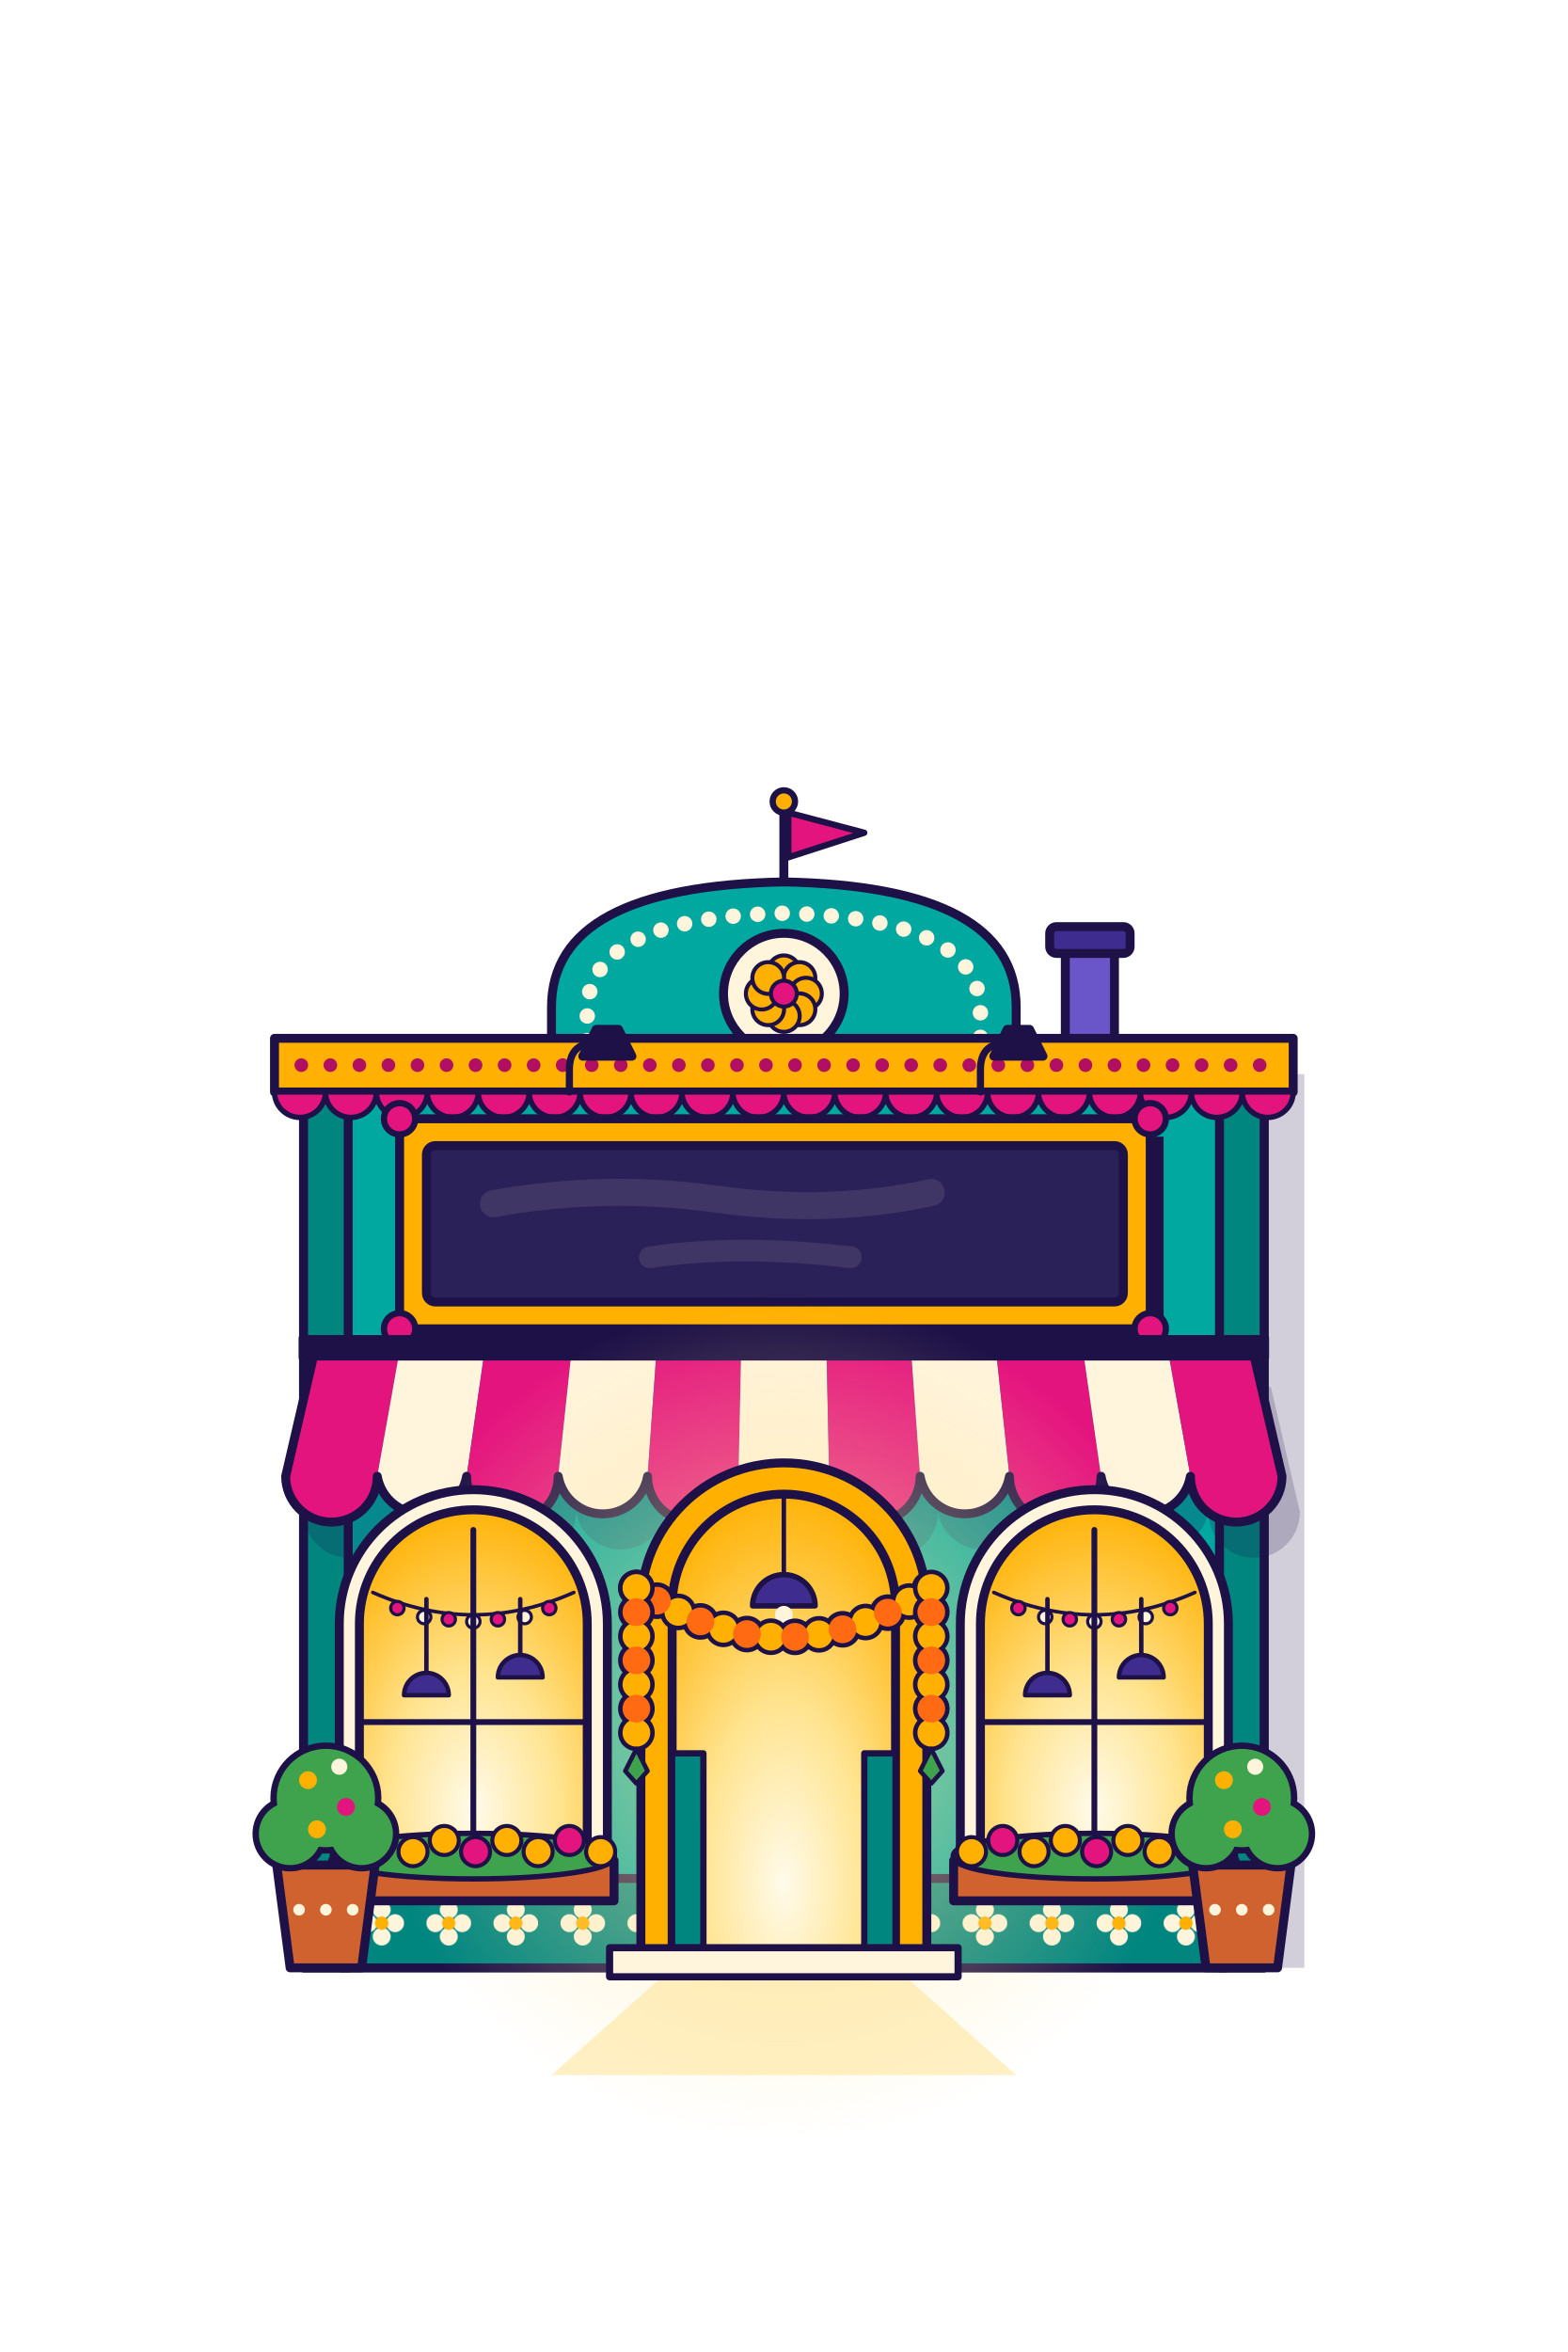
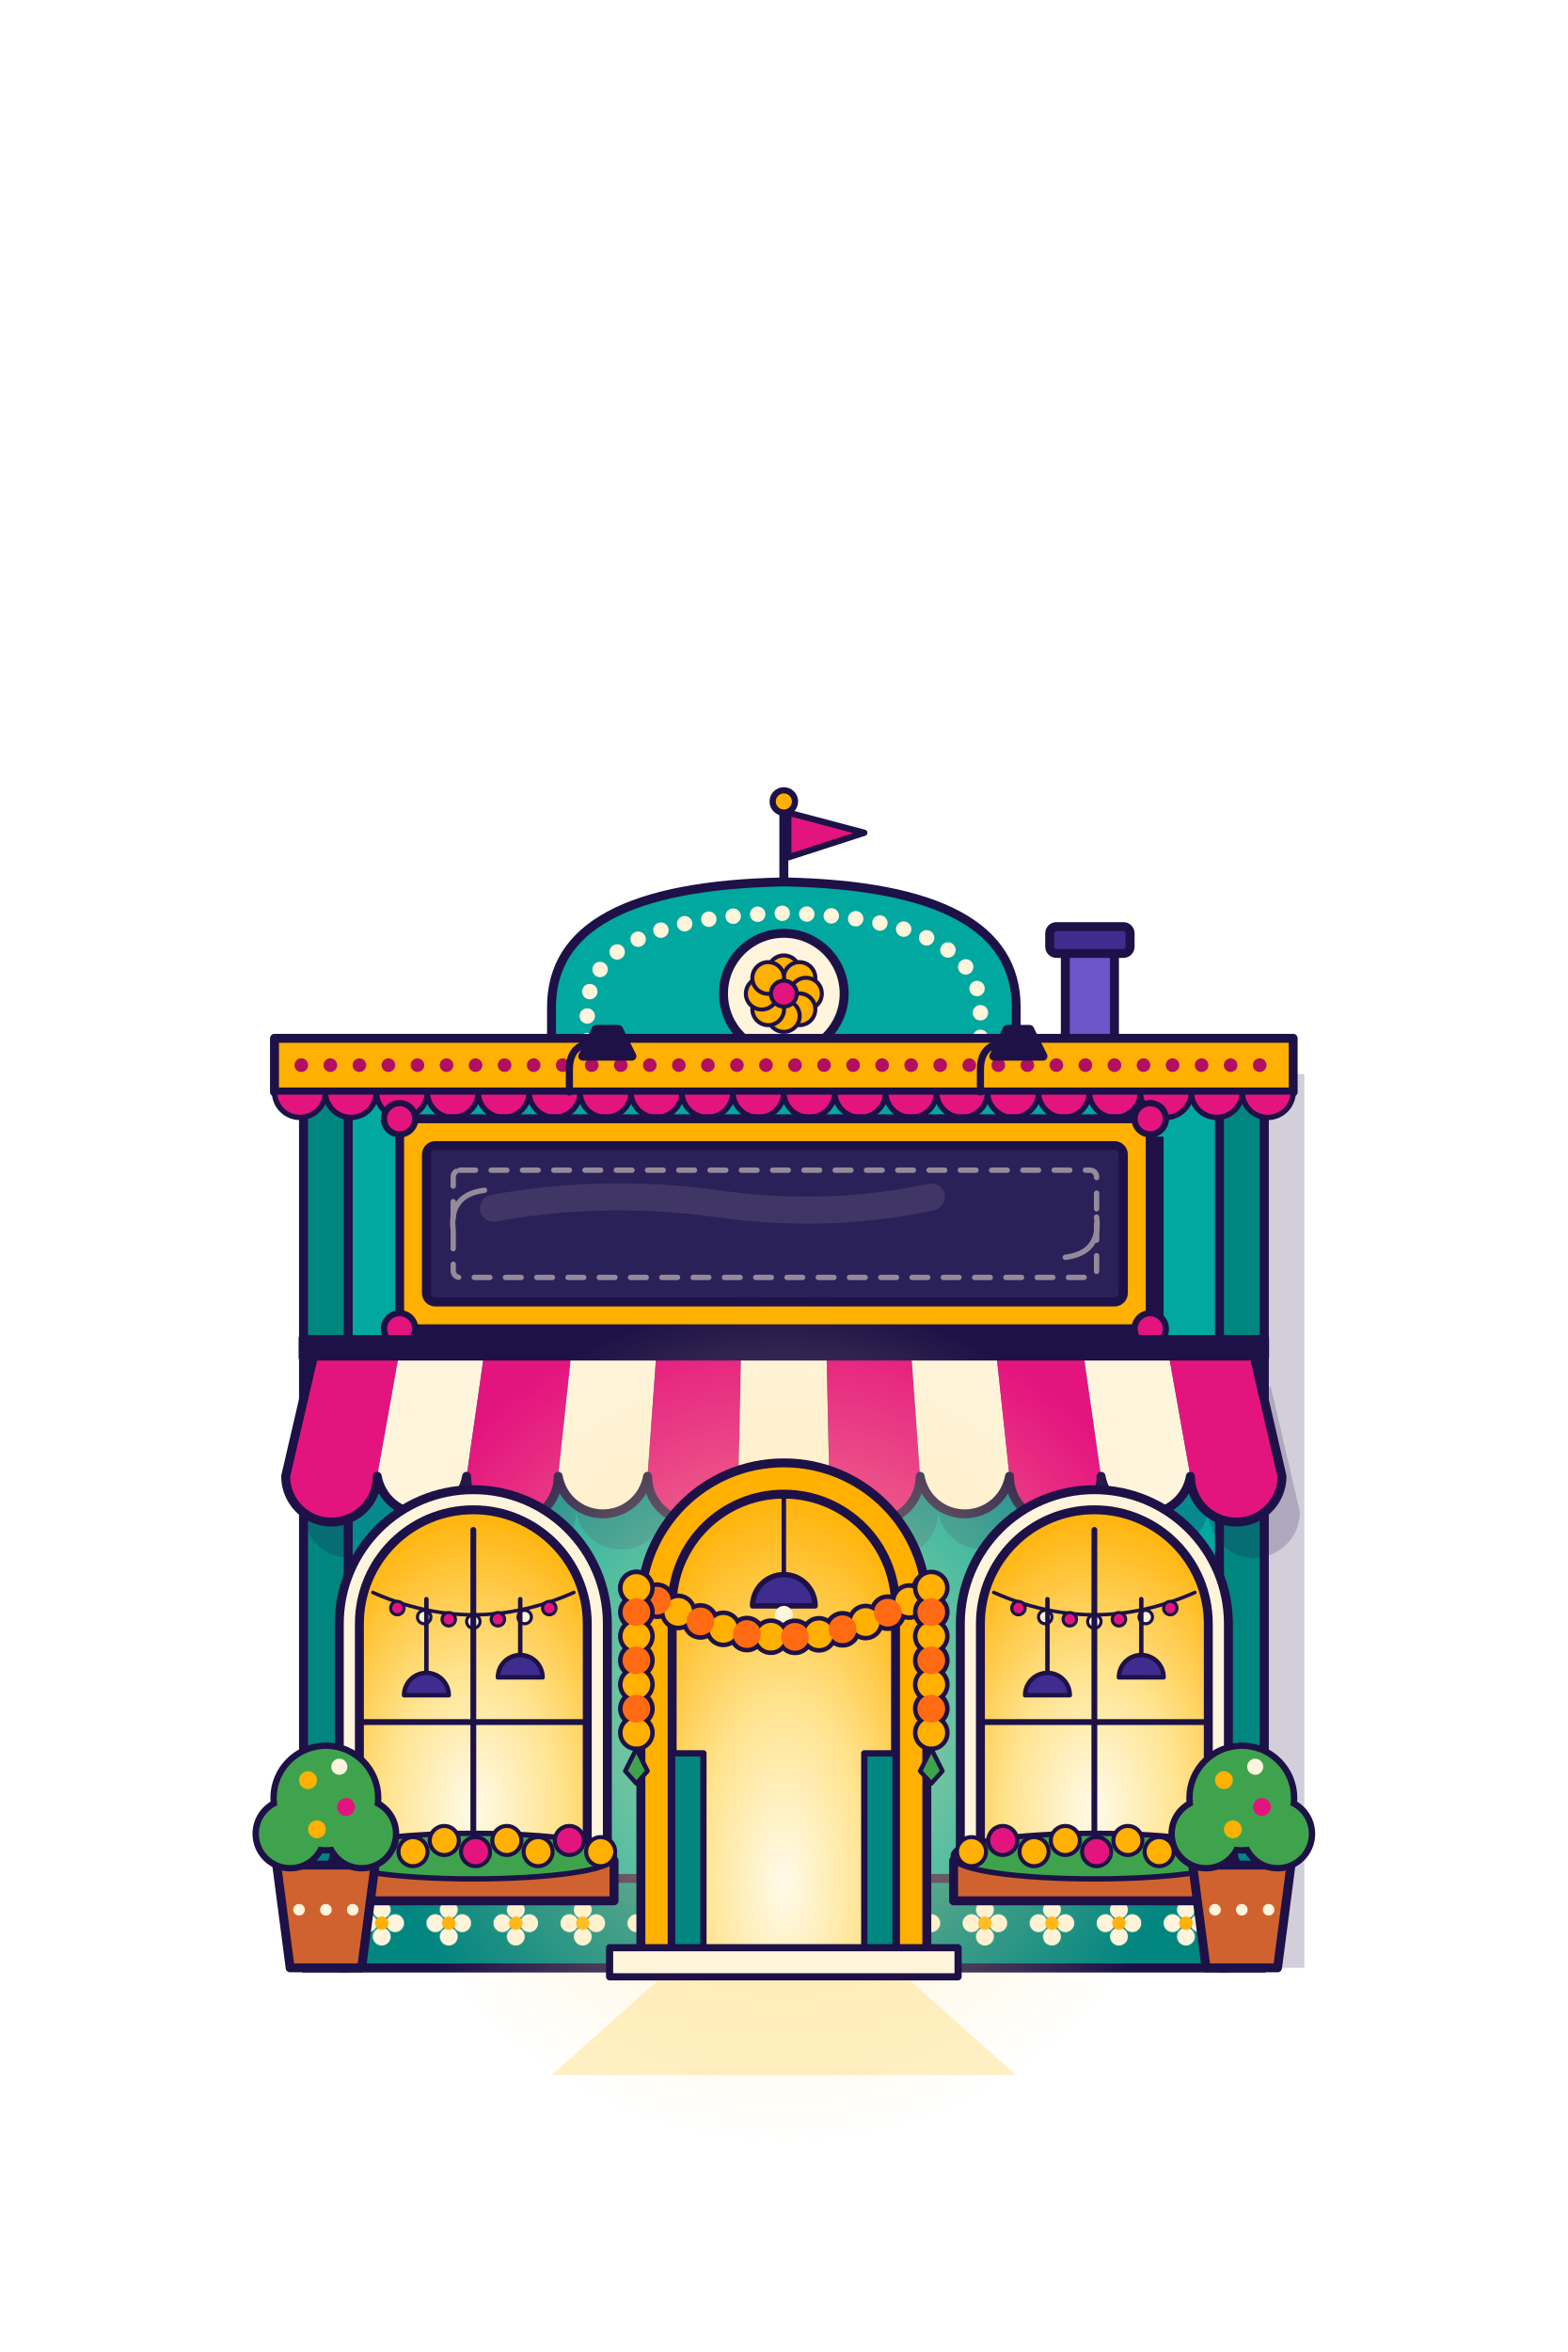
<svg xmlns="http://www.w3.org/2000/svg" viewBox="0 0 800 1200" width="800" height="1200" class="cd-hero" role="img" aria-labelledby="cdP-title">
  <style>.cd-hero .cloud{animation:cdh-drift 46s ease-in-out infinite alternate}
.cd-hero .cloud:nth-child(2n){animation-duration:58s;animation-direction:alternate-reverse}
.cd-hero .cloud:nth-child(3n){animation-duration:39s}
.cd-hero .flag{transform-box:fill-box;transform-origin:50% 0;animation:cdh-flutter 2.6s ease-in-out infinite}
.cd-hero .flag:nth-child(2n){animation-duration:3.1s;animation-delay:-1.1s}
.cd-hero .flag:nth-child(3n){animation-duration:2.2s;animation-delay:-.5s}
.cd-hero .lantern{transform-box:fill-box;transform-origin:50% 0;animation:cdh-sway 4.6s ease-in-out infinite}
.cd-hero .lantern:nth-of-type(2n){animation-duration:5.4s;animation-delay:-1.8s}
.cd-hero .steam{transform-box:fill-box;transform-origin:50% 100%;animation:cdh-rise 3.8s ease-out infinite}
.cd-hero .sun-rays{transform-box:fill-box;transform-origin:50% 50%;animation:cdh-spin 140s linear infinite}
.cd-hero .sun-glow{transform-box:fill-box;transform-origin:50% 50%;animation:cdh-pulse 7s ease-in-out infinite}
@keyframes cdh-drift{from{transform:translateX(-34px)}to{transform:translateX(46px)}}
@keyframes cdh-flutter{0%,100%{transform:rotate(-6deg) skewX(4deg)}50%{transform:rotate(6deg) skewX(-4deg)}}
@keyframes cdh-sway{0%,100%{transform:rotate(-5deg)}50%{transform:rotate(5deg)}}
@keyframes cdh-rise{0%{transform:translateY(16px) scale(.8);opacity:0}22%{opacity:.95}100%{transform:translateY(-54px) scale(1.18);opacity:0}}
@keyframes cdh-spin{to{transform:rotate(360deg)}}
@keyframes cdh-pulse{0%,100%{transform:scale(1);opacity:1}50%{transform:scale(1.06);opacity:.72}}
.cd-hero.is-paused *,.cd-hero .is-paused *{animation-play-state:paused!important}
@media (prefers-reduced-motion:reduce){.cd-hero *{animation:none!important}}</style>
  <defs>
    <linearGradient id="cdP-sky" x1="0" y1="0" x2="0" y2="1200" gradientUnits="userSpaceOnUse">
      <stop offset="0" stop-color="#EE4F98" />
      <stop offset=".3" stop-color="#FF7A52" />
      <stop offset=".52" stop-color="#FFA23E" />
      <stop offset=".72" stop-color="#FFC857" />
      <stop offset="1" stop-color="#FFE4A6" />
    </linearGradient>
    <radialGradient id="cdP-glow" cx=".5" cy=".82" r=".85">
      <stop offset="0" stop-color="#FFFBEA" />
      <stop offset=".45" stop-color="#FFE38E" />
      <stop offset="1" stop-color="#FFB000" />
    </radialGradient>
    <pattern id="cdP-violetL" width="26" height="26" patternUnits="userSpaceOnUse">
      <circle cx="6" cy="6" r="2.4" fill="#6A55C9" />
      <circle cx="19" cy="19" r="2.4" fill="#6A55C9" />
    </pattern>
    <pattern id="cdP-raniL" width="26" height="26" patternUnits="userSpaceOnUse">
      <circle cx="6" cy="6" r="2.4" fill="#FF8CC0" />
      <circle cx="19" cy="19" r="2.4" fill="#FF8CC0" />
    </pattern>
    <pattern id="cdP-cilL" width="26" height="26" patternUnits="userSpaceOnUse">
      <circle cx="6" cy="6" r="2.4" fill="#86CF6E" />
      <circle cx="19" cy="19" r="2.4" fill="#86CF6E" />
    </pattern>
    <pattern id="cdP-dado" width="30" height="36" x="-195" y="-38" patternUnits="userSpaceOnUse">
      <g fill="#FFF4DC">
        <circle cx="15" cy="12" r="4" />
        <circle cx="15" cy="24" r="4" />
        <circle cx="9" cy="18" r="4" />
        <circle cx="21" cy="18" r="4" />
      </g>
      <circle cx="15" cy="18" r="3" fill="#FFB000" />
    </pattern>
    <radialGradient id="cdP-halo">
      <stop offset="0" stop-color="#FFE7A0" stop-opacity=".7" />
      <stop offset="1" stop-color="#FFE7A0" stop-opacity="0" />
    </radialGradient>
  </defs>
  <g id="storefront" stroke="#1D1147" stroke-width="4.6" stroke-linejoin="round" stroke-linecap="round">
    <g transform="translate(400 1004) scale(1.14)" stroke-width="4">
      <rect x="126" y="-456" width="22" height="56" fill="#6A55C9" />
      <rect x="119" y="-466" width="36" height="12" fill="#3E2C8E" rx="3" />
      <rect x="215" y="-400" width="18" height="400" fill="#1D1147" stroke="none" opacity="0.2" />
      <path d="M-104 -400V-430Q-104 -484 0 -486Q104 -484 104 -430V-400Z" fill="#00A8A0" />
      <path d="M-88 -404V-428Q-88 -470 0 -472Q88 -470 88 -428V-404" fill="none" stroke="#FFF4DC" stroke-width="6.9" stroke-dasharray="0 11" />
      <circle cx="0" cy="-436" r="27" fill="#FFF4DC" />
      <g stroke-width="1.8">
        <circle cx="0" cy="-446" r="7.1" fill="#FFB000" />
        <circle cx="7" cy="-443" r="7.1" fill="#FFB000" />
        <circle cx="9.9" cy="-436" r="7.1" fill="#FFB000" />
        <circle cx="7" cy="-429" r="7.1" fill="#FFB000" />
        <circle cx="0" cy="-426" r="7.1" fill="#FFB000" />
        <circle cx="-7" cy="-429" r="7.1" fill="#FFB000" />
        <circle cx="-9.9" cy="-436" r="7.1" fill="#FFB000" />
        <circle cx="-7" cy="-443" r="7.1" fill="#FFB000" />
        <circle cx="0" cy="-436" r="5.8" fill="#E4147E" />
      </g>
      <line x1="0" y1="-486" x2="0" y2="-520" stroke-width="4" />
      <circle cx="0" cy="-522" r="5" fill="#FFB000" stroke-width="2.8" />
      <g class="flag">
        <path d="M2 -517L36 -508L2 -497Z" fill="#E4147E" stroke-width="2.8" />
      </g>
      <rect x="-215" y="-405" width="430" height="405" fill="#00A8A0" />
      <rect x="-198" y="-40" width="396" height="40" fill="#00857F" />
      <rect x="-196" y="-38" width="392" height="36" fill="url(#cdP-dado)" stroke="none" />
      <rect x="-215" y="-392" width="20" height="392" fill="#00857F" />
      <rect x="195" y="-392" width="20" height="392" fill="#00857F" />
      <rect x="-228" y="-416" width="456" height="24" fill="#FFB000" />
      <path d="M-228 -392a11.4 11.4 0 0 0 22.8 0a11.4 11.4 0 0 0 22.8 0a11.4 11.4 0 0 0 22.8 0a11.4 11.4 0 0 0 22.8 0a11.4 11.4 0 0 0 22.8 0a11.4 11.4 0 0 0 22.8 0a11.4 11.4 0 0 0 22.8 0a11.4 11.4 0 0 0 22.8 0a11.4 11.4 0 0 0 22.8 0a11.4 11.4 0 0 0 22.8 0a11.4 11.4 0 0 0 22.8 0a11.4 11.4 0 0 0 22.8 0a11.4 11.4 0 0 0 22.8 0a11.4 11.4 0 0 0 22.8 0a11.4 11.4 0 0 0 22.8 0a11.4 11.4 0 0 0 22.8 0a11.4 11.4 0 0 0 22.8 0a11.4 11.4 0 0 0 22.8 0a11.4 11.4 0 0 0 22.8 0a11.4 11.4 0 0 0 22.8 0Z" fill="#E4147E" stroke-width="2.4" />
      <line x1="-216" y1="-404" x2="216" y2="-404" stroke="#B10F62" stroke-width="6.1" stroke-dasharray="0 13" />
      <rect x="-166" y="-372" width="336" height="94" fill="#1D1147" stroke="none" />
      <rect x="-172" y="-380" width="336" height="94" fill="#FFB000" rx="7" />
      <rect x="-160" y="-368" width="312" height="70" fill="#2A2158" rx="4" />
-       <path d="M-130 -342q50 -9 100 -2t96 -3" fill="none" stroke="#FFF4DC" opacity="0.1" stroke-width="12.1" />
-       <path d="M-60 -318q40 -6 90 0" fill="none" stroke="#FFF4DC" opacity="0.1" stroke-width="9.7" />
+       <path d="M-130 -340q50 -9 100 -2t96 -3" fill="none" stroke="#FFF4DC" opacity="0.1" stroke-width="12.1" />
+       <g stroke="#FFF4DC" opacity="0.5" stroke-width="2.4">
+         <rect x="-148" y="-357" width="288" height="48" fill="none" rx="3" stroke-dasharray="7 7" />
+         <path d="M-148 -330q-2 -16 14 -18M140 -336q2 16 -14 18" fill="none" />
+       </g>
      <circle cx="-172" cy="-380" r="7" fill="#E4147E" stroke-width="2.8" />
      <circle cx="164" cy="-380" r="7" fill="#E4147E" stroke-width="2.8" />
      <circle cx="-172" cy="-286" r="7" fill="#E4147E" stroke-width="2.8" />
      <circle cx="164" cy="-286" r="7" fill="#E4147E" stroke-width="2.8" />
      <path d="M-96 -392v-10q0 -12 12 -12h6" fill="none" stroke-width="3.2" />
      <path d="M-84 -420l10 0l6 12h-22z" fill="#1D1147" />
      <path d="M88 -392v-10q0 -12 12 -12h6" fill="none" stroke-width="3.2" />
      <path d="M100 -420l10 0l6 12h-22z" fill="#1D1147" />
      <path d="M-202 -260H218L231 -204A20.3 20.3 0 0 1 190 -204A20.3 20.3 0 0 1 150 -204A20.3 20.3 0 0 1 109 -204A20.3 20.3 0 0 1 69 -204A20.3 20.3 0 0 1 28.3 -204A20.3 20.3 0 0 1 -12.3 -204A20.3 20.3 0 0 1 -53 -204A20.3 20.3 0 0 1 -93 -204A20.3 20.3 0 0 1 -134 -204A20.3 20.3 0 0 1 -174 -204A20.3 20.3 0 0 1 -215 -204Z" fill="#1D1147" stroke="none" opacity="0.2" />
      <g stroke="none">
        <path d="M-210 -276H-172L-182 -220A20.3 20.3 0 0 1 -223 -220Z" fill="#E4147E" />
        <path d="M-172 -276H-134L-142 -220A20.3 20.3 0 0 1 -182 -220Z" fill="#FFF4DC" />
        <path d="M-134 -276H-95L-101 -220A20.3 20.3 0 0 1 -142 -220Z" fill="#E4147E" />
        <path d="M-95 -276H-57L-61 -220A20.3 20.3 0 0 1 -101 -220Z" fill="#FFF4DC" />
        <path d="M-57 -276H-19.1L-20.3 -220A20.3 20.3 0 0 1 -61 -220Z" fill="#E4147E" />
        <path d="M-19.1 -276H19.1L20.3 -220A20.3 20.3 0 0 1 -20.3 -220Z" fill="#FFF4DC" />
        <path d="M19.1 -276H57L61 -220A20.3 20.3 0 0 1 20.3 -220Z" fill="#E4147E" />
        <path d="M57 -276H95L101 -220A20.3 20.3 0 0 1 61 -220Z" fill="#FFF4DC" />
        <path d="M95 -276H134L142 -220A20.3 20.3 0 0 1 101 -220Z" fill="#E4147E" />
        <path d="M134 -276H172L182 -220A20.3 20.3 0 0 1 142 -220Z" fill="#FFF4DC" />
        <path d="M172 -276H210L223 -220A20.3 20.3 0 0 1 182 -220Z" fill="#E4147E" />
      </g>
      <path d="M-210 -276H210L223 -220A20.3 20.3 0 0 1 182 -220A20.3 20.3 0 0 1 142 -220A20.3 20.3 0 0 1 101 -220A20.3 20.3 0 0 1 61 -220A20.3 20.3 0 0 1 20.3 -220A20.3 20.3 0 0 1 -20.3 -220A20.3 20.3 0 0 1 -61 -220A20.3 20.3 0 0 1 -101 -220A20.3 20.3 0 0 1 -142 -220A20.3 20.3 0 0 1 -182 -220A20.3 20.3 0 0 1 -223 -220Z" fill="none" />
      <rect x="-216" y="-282" width="432" height="9" fill="#1D1147" stroke-width="2.4" />
      <circle cx="0" cy="-110" r="190" fill="url(#cdP-halo)" stroke="none" />
      <path d="M-199 -42V-154A60 60 0 0 1 -79 -154V-42Z" fill="#FFF4DC" />
      <path d="M-190 -42V-154A51 51 0 0 1 -88 -154V-42Z" fill="url(#cdP-glow)" />
      <path d="M-184 -168Q-139 -148 -94 -168" fill="none" stroke-width="1.6" />
      <circle cx="-173" cy="-161" r="3" fill="#E4147E" stroke-width="1.4" />
      <circle cx="-161" cy="-157" r="3" fill="#FFF4DC" stroke-width="1.4" />
      <circle cx="-150" cy="-156" r="3" fill="#E4147E" stroke-width="1.4" />
      <circle cx="-139" cy="-155" r="3" fill="#FFF4DC" stroke-width="1.4" />
      <circle cx="-128" cy="-156" r="3" fill="#E4147E" stroke-width="1.4" />
      <circle cx="-116" cy="-157" r="3" fill="#FFF4DC" stroke-width="1.4" />
      <circle cx="-105" cy="-161" r="3" fill="#E4147E" stroke-width="1.4" />
-       <g stroke-width="2">
-         <line x1="-160" y1="-165" x2="-160" y2="-130" />
-         <line x1="-118" y1="-165" x2="-118" y2="-138" />
-       </g>
+       <path d="M-160 -165L-160 -130M-118 -165L-118 -138" fill="none" stroke-width="2" />
      <path d="M-170 -122a10 10 0 0 1 20 0z" fill="#3E2C8E" stroke-width="2" />
      <path d="M-128 -130a10 10 0 0 1 20 0z" fill="#3E2C8E" stroke-width="2" />
-       <g stroke-width="2.6">
-         <line x1="-139" y1="-196" x2="-139" y2="-44" />
-         <line x1="-190" y1="-110" x2="-88" y2="-110" />
-       </g>
+       <path d="M-139 -196L-139 -44M-190 -110L-88 -110" fill="none" stroke-width="2.6" />
      <rect x="-202" y="-48" width="126" height="18" fill="#D0622F" />
      <g stroke-width="4.8">
        <ellipse cx="-139" cy="-50" rx="62" ry="9" fill="#3FA34D" />
      </g>
      <g stroke="none">
        <ellipse cx="-139" cy="-50" rx="62" ry="9" fill="#3FA34D" />
      </g>
      <g stroke-width="1.8">
        <circle cx="-194" cy="-52" r="6.5" fill="#FFB000" />
        <circle cx="-180" cy="-57" r="6.5" fill="#E4147E" />
        <circle cx="-166" cy="-52" r="6.5" fill="#FFB000" />
        <circle cx="-152" cy="-57" r="6.5" fill="#FFB000" />
        <circle cx="-138" cy="-52" r="6.5" fill="#E4147E" />
        <circle cx="-124" cy="-57" r="6.5" fill="#FFB000" />
        <circle cx="-110" cy="-52" r="6.5" fill="#FFB000" />
        <circle cx="-96" cy="-57" r="6.5" fill="#E4147E" />
        <circle cx="-82" cy="-52" r="6.5" fill="#FFB000" />
      </g>
      <path d="M79 -42V-154A60 60 0 0 1 199 -154V-42Z" fill="#FFF4DC" />
      <path d="M88 -42V-154A51 51 0 0 1 190 -154V-42Z" fill="url(#cdP-glow)" />
      <path d="M94 -168Q139 -148 184 -168" fill="none" stroke-width="1.6" />
      <circle cx="105" cy="-161" r="3" fill="#E4147E" stroke-width="1.4" />
      <circle cx="117" cy="-157" r="3" fill="#FFF4DC" stroke-width="1.4" />
      <circle cx="128" cy="-156" r="3" fill="#E4147E" stroke-width="1.4" />
      <circle cx="139" cy="-155" r="3" fill="#FFF4DC" stroke-width="1.4" />
      <circle cx="150" cy="-156" r="3" fill="#E4147E" stroke-width="1.4" />
      <circle cx="162" cy="-157" r="3" fill="#FFF4DC" stroke-width="1.4" />
      <circle cx="173" cy="-161" r="3" fill="#E4147E" stroke-width="1.4" />
-       <g stroke-width="2">
-         <line x1="118" y1="-165" x2="118" y2="-130" />
-         <line x1="160" y1="-165" x2="160" y2="-138" />
-       </g>
+       <path d="M118 -165L118 -130M160 -165L160 -138" fill="none" stroke-width="2" />
      <path d="M108 -122a10 10 0 0 1 20 0z" fill="#3E2C8E" stroke-width="2" />
      <path d="M150 -130a10 10 0 0 1 20 0z" fill="#3E2C8E" stroke-width="2" />
-       <g stroke-width="2.6">
-         <line x1="139" y1="-196" x2="139" y2="-44" />
-         <line x1="88" y1="-110" x2="190" y2="-110" />
-       </g>
+       <path d="M139 -196L139 -44M88 -110L190 -110" fill="none" stroke-width="2.6" />
      <rect x="76" y="-48" width="126" height="18" fill="#D0622F" />
      <g stroke-width="4.8">
        <ellipse cx="139" cy="-50" rx="62" ry="9" fill="#3FA34D" />
      </g>
      <g stroke="none">
        <ellipse cx="139" cy="-50" rx="62" ry="9" fill="#3FA34D" />
      </g>
      <g stroke-width="1.8">
        <circle cx="84" cy="-52" r="6.5" fill="#FFB000" />
        <circle cx="98" cy="-57" r="6.5" fill="#E4147E" />
        <circle cx="112" cy="-52" r="6.5" fill="#FFB000" />
        <circle cx="126" cy="-57" r="6.5" fill="#FFB000" />
        <circle cx="140" cy="-52" r="6.5" fill="#E4147E" />
        <circle cx="154" cy="-57" r="6.5" fill="#FFB000" />
        <circle cx="168" cy="-52" r="6.5" fill="#FFB000" />
        <circle cx="182" cy="-57" r="6.5" fill="#E4147E" />
        <circle cx="196" cy="-52" r="6.5" fill="#FFB000" />
      </g>
      <path d="M-64 0V-162A64 64 0 0 1 64 -162V0Z" fill="#FFB000" />
      <path d="M-50 0V-162A50 50 0 0 1 50 -162V0Z" fill="url(#cdP-glow)" />
      <line x1="0" y1="-212" x2="0" y2="-176" stroke-width="2" />
      <path d="M-14 -162a14 14 0 0 1 28 0z" fill="#3E2C8E" stroke-width="2.4" />
      <circle cx="0" cy="-158" r="4" fill="#FFF4DC" stroke="none" />
      <rect x="-50" y="-96" width="14" height="96" fill="#00857F" stroke-width="2.8" />
      <rect x="36" y="-96" width="14" height="96" fill="#00857F" stroke-width="2.8" />
      <path d="M-66 -170Q0 -126 66 -170" fill="none" stroke-width="16.4" stroke-dasharray="0 10.8" />
      <path d="M-66 -170Q0 -126 66 -170" fill="none" stroke="#FFB000" stroke-width="12.4" stroke-dasharray="0 21.6" />
      <path d="M-66 -170Q0 -126 66 -170" fill="none" stroke="#FF6A13" stroke-width="12.4" stroke-dasharray="0 21.6" stroke-dashoffset="10.8" />
      <path d="M-66 -170V-104" fill="none" stroke-width="16.4" stroke-dasharray="0 10.8" />
      <path d="M-66 -170V-104" fill="none" stroke="#FFB000" stroke-width="12.4" stroke-dasharray="0 21.6" />
      <path d="M-66 -170V-104" fill="none" stroke="#FF6A13" stroke-width="12.4" stroke-dasharray="0 21.6" stroke-dashoffset="10.8" />
      <path d="M-66 -98l-5 9.9l5 5.6l5 -5.6Z" fill="#3FA34D" stroke-width="2" />
      <path d="M66 -170V-104" fill="none" stroke-width="16.4" stroke-dasharray="0 10.8" />
      <path d="M66 -170V-104" fill="none" stroke="#FFB000" stroke-width="12.4" stroke-dasharray="0 21.6" />
      <path d="M66 -170V-104" fill="none" stroke="#FF6A13" stroke-width="12.4" stroke-dasharray="0 21.6" stroke-dashoffset="10.8" />
      <path d="M66 -98l-5 9.9l5 5.6l5 -5.6Z" fill="#3FA34D" stroke-width="2" />
      <path d="M-50 0H50L104 48H-104Z" fill="#FFE18C" stroke="none" opacity="0.5" />
      <rect x="-78" y="-9" width="156" height="13" fill="#FFF4DC" stroke-width="3.2" />
      <path d="M-227 -46H-183L-189 0H-221Z" fill="#D0622F" />
-       <g stroke="none">
-         <circle cx="-217" cy="-26" r="2.6" fill="#FFF4DC" />
-         <circle cx="-205" cy="-26" r="2.6" fill="#FFF4DC" />
-         <circle cx="-193" cy="-26" r="2.6" fill="#FFF4DC" />
-       </g>
+       <path d="M-217 -26h24" fill="none" stroke="#FFF4DC" stroke-width="5.2" stroke-dasharray="0 12" stroke-linecap="round" />
      <g stroke-width="5.7">
        <circle cx="-205" cy="-76" r="22" fill="#3FA34D" />
        <circle cx="-221" cy="-60" r="14" fill="#3FA34D" />
        <circle cx="-189" cy="-60" r="14" fill="#3FA34D" />
      </g>
      <g stroke="none">
        <circle cx="-205" cy="-76" r="22" fill="#3FA34D" />
        <circle cx="-221" cy="-60" r="14" fill="#3FA34D" />
        <circle cx="-189" cy="-60" r="14" fill="#3FA34D" />
      </g>
      <g stroke="none">
        <circle cx="-213" cy="-84" r="4" fill="#FFB000" />
        <circle cx="-196" cy="-72" r="4" fill="#E4147E" />
        <circle cx="-209" cy="-62" r="4" fill="#FFB000" />
        <circle cx="-199" cy="-90" r="3.6" fill="#FFF4DC" />
      </g>
      <path d="M183 -46H227L221 0H189Z" fill="#D0622F" />
-       <g stroke="none">
-         <circle cx="193" cy="-26" r="2.6" fill="#FFF4DC" />
-         <circle cx="205" cy="-26" r="2.6" fill="#FFF4DC" />
-         <circle cx="217" cy="-26" r="2.6" fill="#FFF4DC" />
-       </g>
+       <path d="M193 -26h24" fill="none" stroke="#FFF4DC" stroke-width="5.2" stroke-dasharray="0 12" stroke-linecap="round" />
      <g stroke-width="5.7">
        <circle cx="205" cy="-76" r="22" fill="#3FA34D" />
        <circle cx="189" cy="-60" r="14" fill="#3FA34D" />
        <circle cx="221" cy="-60" r="14" fill="#3FA34D" />
      </g>
      <g stroke="none">
        <circle cx="205" cy="-76" r="22" fill="#3FA34D" />
        <circle cx="189" cy="-60" r="14" fill="#3FA34D" />
        <circle cx="221" cy="-60" r="14" fill="#3FA34D" />
      </g>
      <g stroke="none">
        <circle cx="197" cy="-84" r="4" fill="#FFB000" />
        <circle cx="214" cy="-72" r="4" fill="#E4147E" />
        <circle cx="201" cy="-62" r="4" fill="#FFB000" />
        <circle cx="211" cy="-90" r="3.6" fill="#FFF4DC" />
      </g>
    </g>
  </g>
</svg>
